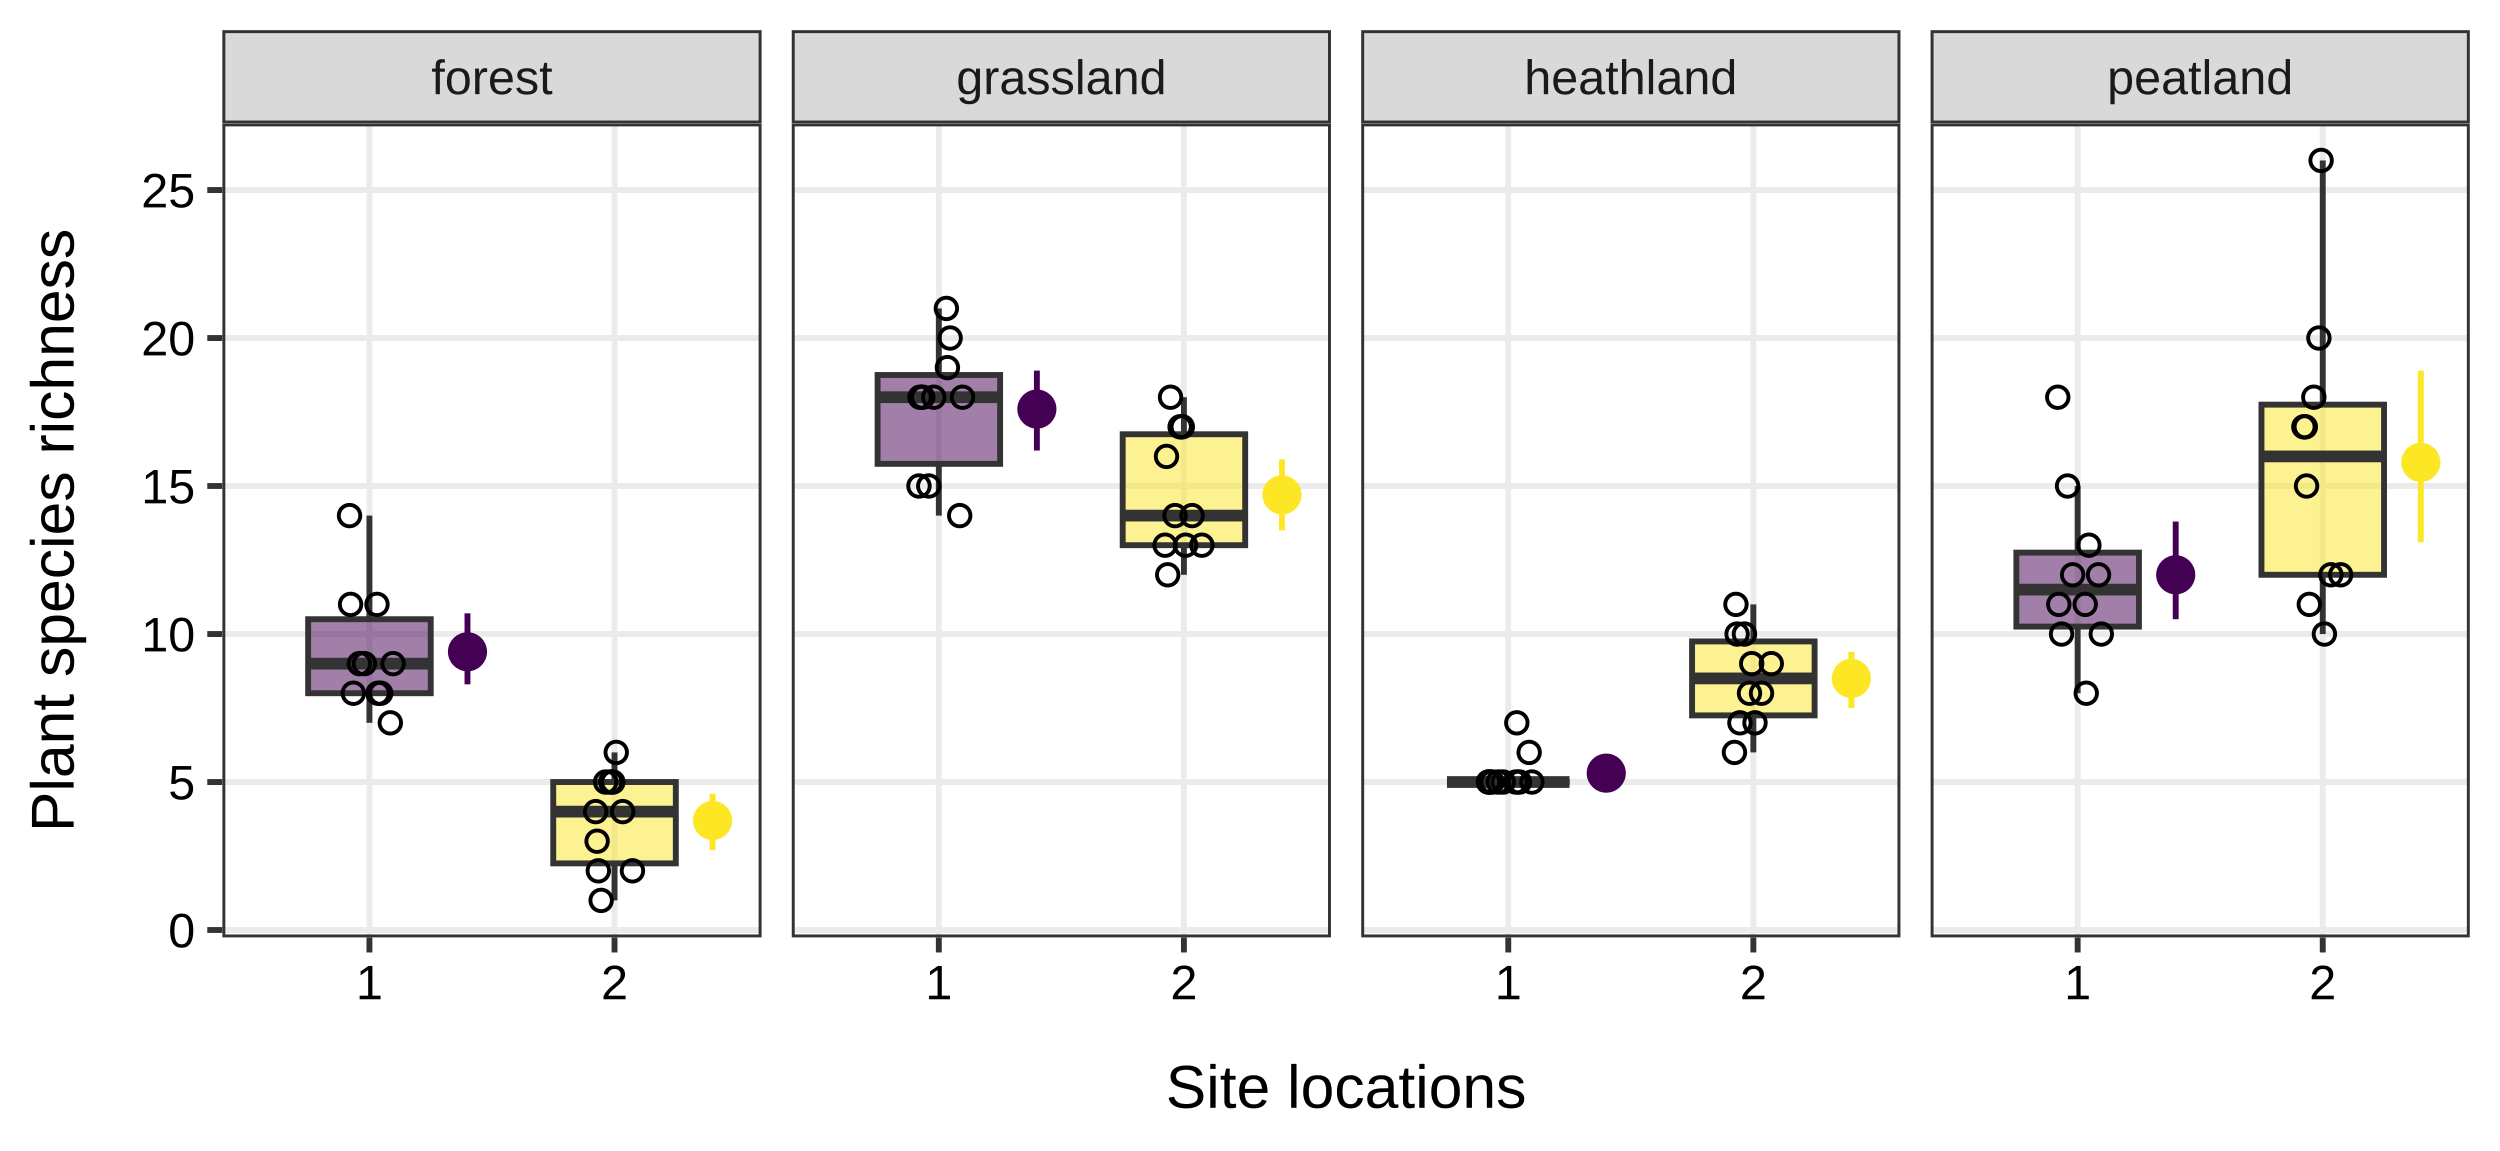
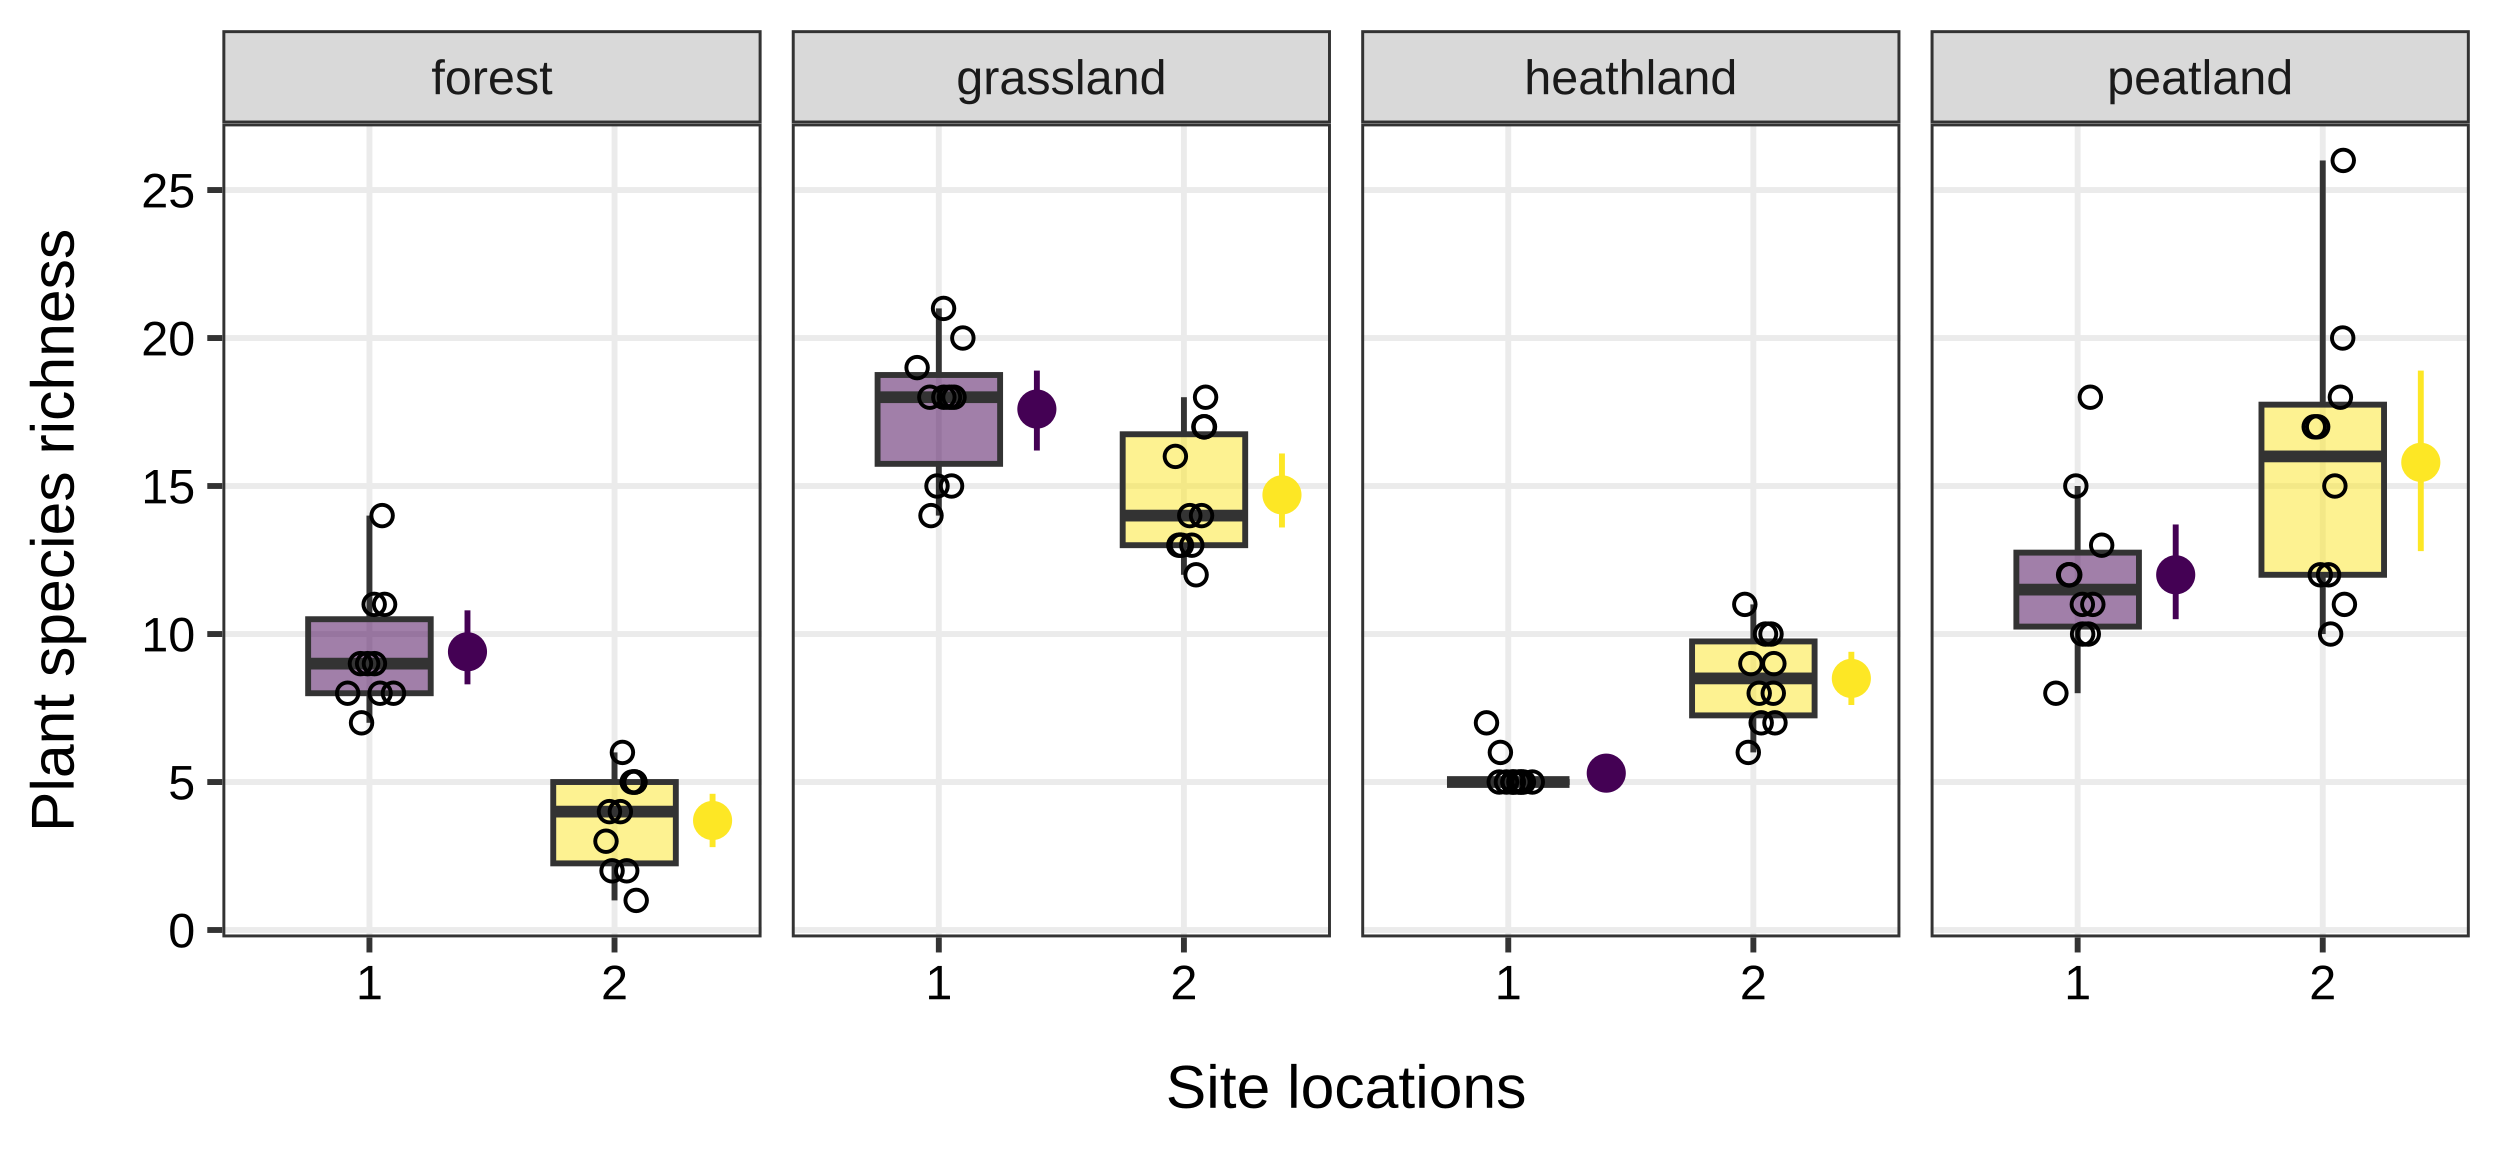
<svg xmlns="http://www.w3.org/2000/svg" width="453.60pt" height="208.80pt" viewBox="0 0 453.60 208.80">
  <g class="svglite">
    <defs>
      <style type="text/css">
    .svglite line, .svglite polyline, .svglite polygon, .svglite path, .svglite rect, .svglite circle {
      fill: none;
      stroke: #000000;
      stroke-linecap: round;
      stroke-linejoin: round;
      stroke-miterlimit: 10.00;
    }
    .svglite text {
      white-space: pre;
    }
    .svglite g.glyphgroup path {
      fill: inherit;
      stroke: none;
    }
  </style>
    </defs>
    <rect width="100%" height="100%" style="stroke: none; fill: #FFFFFF;" />
    <defs>
      <clipPath id="cpMC4wMHw0NTMuNjB8MC4wMHwyMDguODA=">
        <rect x="0.00" y="0.00" width="453.60" height="208.80" />
      </clipPath>
    </defs>
    <g clip-path="url(#cpMC4wMHw0NTMuNjB8MC4wMHwyMDguODA=)">
      <rect x="0.00" y="0.00" width="453.60" height="208.80" style="stroke-width: 1.07; stroke: #FFFFFF; fill: #FFFFFF;" />
    </g>
    <defs>
      <clipPath id="cpNDAuMzV8MTM4LjE4fDIyLjQwfDE3MC4wOA==">
        <rect x="40.35" y="22.40" width="97.83" height="147.68" />
      </clipPath>
    </defs>
    <g clip-path="url(#cpNDAuMzV8MTM4LjE4fDIyLjQwfDE3MC4wOA==)">
      <rect x="40.35" y="22.40" width="97.83" height="147.68" style="stroke-width: 1.07; stroke: none; fill: #FFFFFF;" />
      <polyline points="40.35,168.74 138.18,168.74 " style="stroke-width: 1.07; stroke: #EBEBEB; stroke-linecap: butt;" />
      <polyline points="40.35,141.89 138.18,141.89 " style="stroke-width: 1.07; stroke: #EBEBEB; stroke-linecap: butt;" />
      <polyline points="40.35,115.04 138.18,115.04 " style="stroke-width: 1.07; stroke: #EBEBEB; stroke-linecap: butt;" />
      <polyline points="40.35,88.18 138.18,88.18 " style="stroke-width: 1.07; stroke: #EBEBEB; stroke-linecap: butt;" />
      <polyline points="40.35,61.33 138.18,61.33 " style="stroke-width: 1.07; stroke: #EBEBEB; stroke-linecap: butt;" />
      <polyline points="40.35,34.48 138.18,34.48 " style="stroke-width: 1.07; stroke: #EBEBEB; stroke-linecap: butt;" />
      <polyline points="67.03,170.08 67.03,22.40 " style="stroke-width: 1.07; stroke: #EBEBEB; stroke-linecap: butt;" />
      <polyline points="111.50,170.08 111.50,22.40 " style="stroke-width: 1.07; stroke: #EBEBEB; stroke-linecap: butt;" />
      <line x1="67.03" y1="112.35" x2="67.03" y2="93.55" style="stroke-width: 1.07; stroke: #333333; stroke-linecap: butt;" />
      <line x1="67.03" y1="125.78" x2="67.03" y2="131.15" style="stroke-width: 1.07; stroke: #333333; stroke-linecap: butt;" />
      <polygon points="55.91,112.35 55.91,125.78 78.15,125.78 78.15,112.35 55.91,112.35 " style="stroke-width: 1.07; stroke: #333333; stroke-linecap: butt; stroke-linejoin: miter; fill: #440154; fill-opacity: 0.50;" />
      <line x1="55.91" y1="120.41" x2="78.15" y2="120.41" style="stroke-width: 2.13; stroke: #333333; stroke-linecap: butt; stroke-linejoin: miter;" />
      <line x1="111.50" y1="141.89" x2="111.50" y2="136.52" style="stroke-width: 1.07; stroke: #333333; stroke-linecap: butt;" />
      <line x1="111.50" y1="156.65" x2="111.50" y2="163.37" style="stroke-width: 1.07; stroke: #333333; stroke-linecap: butt;" />
      <polygon points="100.38,141.89 100.38,156.65 122.62,156.65 122.62,141.89 100.38,141.89 " style="stroke-width: 1.07; stroke: #333333; stroke-linecap: butt; stroke-linejoin: miter; fill: #FDE725; fill-opacity: 0.50;" />
      <line x1="100.38" y1="147.26" x2="122.62" y2="147.26" style="stroke-width: 2.13; stroke: #333333; stroke-linecap: butt; stroke-linejoin: miter;" />
-       <circle cx="63.61" cy="109.66" r="1.95" style="stroke-width: 0.71;" />
-       <circle cx="71.32" cy="120.41" r="1.95" style="stroke-width: 0.71;" />
-       <circle cx="68.40" cy="109.66" r="1.95" style="stroke-width: 0.71;" />
-       <circle cx="63.42" cy="93.55" r="1.95" style="stroke-width: 0.71;" />
-       <circle cx="65.21" cy="120.41" r="1.95" style="stroke-width: 0.71;" />
-       <circle cx="68.59" cy="125.78" r="1.95" style="stroke-width: 0.71;" />
-       <circle cx="69.07" cy="125.78" r="1.95" style="stroke-width: 0.71;" />
-       <circle cx="66.12" cy="120.41" r="1.95" style="stroke-width: 0.71;" />
-       <circle cx="70.82" cy="131.15" r="1.95" style="stroke-width: 0.71;" />
-       <circle cx="64.11" cy="125.78" r="1.95" style="stroke-width: 0.71;" />
-       <circle cx="111.20" cy="141.89" r="1.95" style="stroke-width: 0.71;" />
-       <circle cx="109.89" cy="141.89" r="1.95" style="stroke-width: 0.71;" />
-       <circle cx="112.98" cy="147.26" r="1.95" style="stroke-width: 0.71;" />
-       <circle cx="110.80" cy="141.89" r="1.95" style="stroke-width: 0.71;" />
-       <circle cx="109.07" cy="163.37" r="1.95" style="stroke-width: 0.71;" />
-       <circle cx="108.34" cy="152.63" r="1.95" style="stroke-width: 0.71;" />
-       <circle cx="108.56" cy="158.00" r="1.95" style="stroke-width: 0.71;" />
-       <circle cx="114.75" cy="158.00" r="1.95" style="stroke-width: 0.71;" />
-       <circle cx="111.81" cy="136.52" r="1.95" style="stroke-width: 0.71;" />
-       <circle cx="108.08" cy="147.26" r="1.95" style="stroke-width: 0.71;" />
-       <line x1="84.82" y1="124.16" x2="84.82" y2="111.28" style="stroke-width: 1.07; stroke: #440154; stroke-linecap: butt;" />
-       <line x1="129.29" y1="154.24" x2="129.29" y2="144.02" style="stroke-width: 1.07; stroke: #FDE725; stroke-linecap: butt;" />
+       <circle cx="69.78" cy="109.66" r="1.95" style="stroke-width: 0.71;" />
+       <circle cx="67.94" cy="120.41" r="1.95" style="stroke-width: 0.71;" />
+       <circle cx="67.89" cy="109.66" r="1.95" style="stroke-width: 0.71;" />
+       <circle cx="69.33" cy="93.55" r="1.95" style="stroke-width: 0.71;" />
+       <circle cx="66.70" cy="120.41" r="1.95" style="stroke-width: 0.71;" />
+       <circle cx="63.08" cy="125.78" r="1.95" style="stroke-width: 0.71;" />
+       <circle cx="71.39" cy="125.78" r="1.95" style="stroke-width: 0.71;" />
+       <circle cx="65.40" cy="120.41" r="1.95" style="stroke-width: 0.71;" />
+       <circle cx="65.60" cy="131.15" r="1.95" style="stroke-width: 0.71;" />
+       <circle cx="68.96" cy="125.78" r="1.95" style="stroke-width: 0.71;" />
+       <circle cx="115.22" cy="141.89" r="1.95" style="stroke-width: 0.71;" />
+       <circle cx="114.70" cy="141.89" r="1.95" style="stroke-width: 0.71;" />
+       <circle cx="112.56" cy="147.26" r="1.95" style="stroke-width: 0.71;" />
+       <circle cx="115.12" cy="141.89" r="1.95" style="stroke-width: 0.71;" />
+       <circle cx="115.43" cy="163.37" r="1.95" style="stroke-width: 0.71;" />
+       <circle cx="109.95" cy="152.63" r="1.95" style="stroke-width: 0.71;" />
+       <circle cx="113.71" cy="158.00" r="1.95" style="stroke-width: 0.71;" />
+       <circle cx="111.05" cy="158.00" r="1.95" style="stroke-width: 0.71;" />
+       <circle cx="112.93" cy="136.52" r="1.95" style="stroke-width: 0.71;" />
+       <circle cx="110.58" cy="147.26" r="1.95" style="stroke-width: 0.71;" />
+       <line x1="84.82" y1="124.16" x2="84.82" y2="110.74" style="stroke-width: 1.07; stroke: #440154; stroke-linecap: butt;" />
+       <line x1="129.29" y1="153.70" x2="129.29" y2="144.03" style="stroke-width: 1.07; stroke: #FDE725; stroke-linecap: butt;" />
      <circle cx="84.82" cy="118.26" r="2.84" style="stroke-width: 1.42; stroke: #440154; fill: #440154;" />
      <circle cx="129.29" cy="148.87" r="2.84" style="stroke-width: 1.42; stroke: #FDE725; fill: #FDE725;" />
      <rect x="40.35" y="22.40" width="97.83" height="147.68" style="stroke-width: 1.07; stroke: #333333;" />
    </g>
    <g clip-path="url(#cpMC4wMHw0NTMuNjB8MC4wMHwyMDguODA=)">
</g>
    <defs>
      <clipPath id="cpMTQzLjY2fDI0MS41MHwyMi40MHwxNzAuMDg=">
        <rect x="143.66" y="22.40" width="97.83" height="147.68" />
      </clipPath>
    </defs>
    <g clip-path="url(#cpMTQzLjY2fDI0MS41MHwyMi40MHwxNzAuMDg=)">
      <rect x="143.66" y="22.40" width="97.83" height="147.68" style="stroke-width: 1.07; stroke: none; fill: #FFFFFF;" />
      <polyline points="143.66,168.74 241.50,168.74 " style="stroke-width: 1.07; stroke: #EBEBEB; stroke-linecap: butt;" />
      <polyline points="143.66,141.89 241.50,141.89 " style="stroke-width: 1.07; stroke: #EBEBEB; stroke-linecap: butt;" />
      <polyline points="143.66,115.04 241.50,115.04 " style="stroke-width: 1.07; stroke: #EBEBEB; stroke-linecap: butt;" />
      <polyline points="143.66,88.18 241.50,88.18 " style="stroke-width: 1.07; stroke: #EBEBEB; stroke-linecap: butt;" />
      <polyline points="143.66,61.33 241.50,61.33 " style="stroke-width: 1.07; stroke: #EBEBEB; stroke-linecap: butt;" />
      <polyline points="143.66,34.48 241.50,34.48 " style="stroke-width: 1.07; stroke: #EBEBEB; stroke-linecap: butt;" />
      <polyline points="170.34,170.08 170.34,22.40 " style="stroke-width: 1.07; stroke: #EBEBEB; stroke-linecap: butt;" />
      <polyline points="214.81,170.08 214.81,22.40 " style="stroke-width: 1.07; stroke: #EBEBEB; stroke-linecap: butt;" />
      <line x1="170.34" y1="68.04" x2="170.34" y2="55.96" style="stroke-width: 1.07; stroke: #333333; stroke-linecap: butt;" />
      <line x1="170.34" y1="84.16" x2="170.34" y2="93.55" style="stroke-width: 1.07; stroke: #333333; stroke-linecap: butt;" />
      <polygon points="159.23,68.04 159.23,84.16 181.46,84.16 181.46,68.04 159.23,68.04 " style="stroke-width: 1.07; stroke: #333333; stroke-linecap: butt; stroke-linejoin: miter; fill: #440154; fill-opacity: 0.50;" />
      <line x1="159.23" y1="72.07" x2="181.46" y2="72.07" style="stroke-width: 2.13; stroke: #333333; stroke-linecap: butt; stroke-linejoin: miter;" />
      <line x1="214.81" y1="78.79" x2="214.81" y2="72.07" style="stroke-width: 1.07; stroke: #333333; stroke-linecap: butt;" />
      <line x1="214.81" y1="98.92" x2="214.81" y2="104.29" style="stroke-width: 1.07; stroke: #333333; stroke-linecap: butt;" />
      <polygon points="203.70,78.79 203.70,98.92 225.93,98.92 225.93,78.79 203.70,78.79 " style="stroke-width: 1.07; stroke: #333333; stroke-linecap: butt; stroke-linejoin: miter; fill: #FDE725; fill-opacity: 0.50;" />
      <line x1="203.70" y1="93.55" x2="225.93" y2="93.55" style="stroke-width: 2.13; stroke: #333333; stroke-linecap: butt; stroke-linejoin: miter;" />
-       <circle cx="166.92" cy="72.07" r="1.95" style="stroke-width: 0.71;" />
-       <circle cx="174.64" cy="72.07" r="1.95" style="stroke-width: 0.71;" />
-       <circle cx="171.71" cy="55.96" r="1.95" style="stroke-width: 0.71;" />
-       <circle cx="166.74" cy="88.18" r="1.95" style="stroke-width: 0.71;" />
-       <circle cx="168.52" cy="88.18" r="1.95" style="stroke-width: 0.71;" />
-       <circle cx="171.90" cy="66.70" r="1.95" style="stroke-width: 0.71;" />
-       <circle cx="172.39" cy="61.33" r="1.95" style="stroke-width: 0.71;" />
-       <circle cx="169.43" cy="72.07" r="1.95" style="stroke-width: 0.71;" />
-       <circle cx="174.13" cy="93.55" r="1.95" style="stroke-width: 0.71;" />
-       <circle cx="167.42" cy="72.07" r="1.95" style="stroke-width: 0.71;" />
-       <circle cx="214.52" cy="77.44" r="1.95" style="stroke-width: 0.71;" />
-       <circle cx="213.20" cy="93.55" r="1.95" style="stroke-width: 0.71;" />
-       <circle cx="216.29" cy="93.55" r="1.95" style="stroke-width: 0.71;" />
-       <circle cx="214.12" cy="77.44" r="1.95" style="stroke-width: 0.71;" />
-       <circle cx="212.38" cy="72.07" r="1.95" style="stroke-width: 0.71;" />
-       <circle cx="211.65" cy="82.81" r="1.95" style="stroke-width: 0.71;" />
-       <circle cx="211.87" cy="104.29" r="1.95" style="stroke-width: 0.71;" />
-       <circle cx="218.07" cy="98.92" r="1.95" style="stroke-width: 0.71;" />
-       <circle cx="215.12" cy="98.92" r="1.95" style="stroke-width: 0.71;" />
-       <circle cx="211.39" cy="98.92" r="1.95" style="stroke-width: 0.71;" />
+       <circle cx="173.10" cy="72.07" r="1.95" style="stroke-width: 0.71;" />
+       <circle cx="171.25" cy="72.07" r="1.95" style="stroke-width: 0.71;" />
+       <circle cx="171.20" cy="55.96" r="1.95" style="stroke-width: 0.71;" />
+       <circle cx="172.65" cy="88.18" r="1.95" style="stroke-width: 0.71;" />
+       <circle cx="170.01" cy="88.18" r="1.95" style="stroke-width: 0.71;" />
+       <circle cx="166.40" cy="66.70" r="1.95" style="stroke-width: 0.71;" />
+       <circle cx="174.70" cy="61.33" r="1.95" style="stroke-width: 0.71;" />
+       <circle cx="168.71" cy="72.07" r="1.95" style="stroke-width: 0.71;" />
+       <circle cx="168.92" cy="93.55" r="1.95" style="stroke-width: 0.71;" />
+       <circle cx="172.27" cy="72.07" r="1.95" style="stroke-width: 0.71;" />
+       <circle cx="218.54" cy="77.44" r="1.95" style="stroke-width: 0.71;" />
+       <circle cx="218.01" cy="93.55" r="1.95" style="stroke-width: 0.71;" />
+       <circle cx="215.87" cy="93.55" r="1.95" style="stroke-width: 0.71;" />
+       <circle cx="218.43" cy="77.44" r="1.95" style="stroke-width: 0.71;" />
+       <circle cx="218.74" cy="72.07" r="1.95" style="stroke-width: 0.71;" />
+       <circle cx="213.26" cy="82.81" r="1.95" style="stroke-width: 0.71;" />
+       <circle cx="217.02" cy="104.29" r="1.95" style="stroke-width: 0.71;" />
+       <circle cx="214.36" cy="98.92" r="1.95" style="stroke-width: 0.71;" />
+       <circle cx="216.24" cy="98.92" r="1.95" style="stroke-width: 0.71;" />
+       <circle cx="213.89" cy="98.92" r="1.95" style="stroke-width: 0.71;" />
      <line x1="188.13" y1="81.74" x2="188.13" y2="67.24" style="stroke-width: 1.07; stroke: #440154; stroke-linecap: butt;" />
-       <line x1="232.60" y1="96.24" x2="232.60" y2="83.34" style="stroke-width: 1.07; stroke: #FDE725; stroke-linecap: butt;" />
+       <line x1="232.60" y1="95.70" x2="232.60" y2="82.28" style="stroke-width: 1.07; stroke: #FDE725; stroke-linecap: butt;" />
      <circle cx="188.13" cy="74.22" r="2.84" style="stroke-width: 1.42; stroke: #440154; fill: #440154;" />
      <circle cx="232.60" cy="89.79" r="2.84" style="stroke-width: 1.42; stroke: #FDE725; fill: #FDE725;" />
      <rect x="143.66" y="22.40" width="97.83" height="147.68" style="stroke-width: 1.07; stroke: #333333;" />
    </g>
    <g clip-path="url(#cpMC4wMHw0NTMuNjB8MC4wMHwyMDguODA=)">
</g>
    <defs>
      <clipPath id="cpMjQ2Ljk4fDM0NC44MXwyMi40MHwxNzAuMDg=">
        <rect x="246.98" y="22.40" width="97.83" height="147.68" />
      </clipPath>
    </defs>
    <g clip-path="url(#cpMjQ2Ljk4fDM0NC44MXwyMi40MHwxNzAuMDg=)">
      <rect x="246.98" y="22.40" width="97.83" height="147.68" style="stroke-width: 1.07; stroke: none; fill: #FFFFFF;" />
      <polyline points="246.98,168.74 344.81,168.74 " style="stroke-width: 1.07; stroke: #EBEBEB; stroke-linecap: butt;" />
      <polyline points="246.98,141.89 344.81,141.89 " style="stroke-width: 1.07; stroke: #EBEBEB; stroke-linecap: butt;" />
      <polyline points="246.98,115.04 344.81,115.04 " style="stroke-width: 1.07; stroke: #EBEBEB; stroke-linecap: butt;" />
      <polyline points="246.98,88.18 344.81,88.18 " style="stroke-width: 1.07; stroke: #EBEBEB; stroke-linecap: butt;" />
      <polyline points="246.98,61.33 344.81,61.33 " style="stroke-width: 1.07; stroke: #EBEBEB; stroke-linecap: butt;" />
      <polyline points="246.98,34.48 344.81,34.48 " style="stroke-width: 1.07; stroke: #EBEBEB; stroke-linecap: butt;" />
      <polyline points="273.66,170.08 273.66,22.40 " style="stroke-width: 1.07; stroke: #EBEBEB; stroke-linecap: butt;" />
      <polyline points="318.13,170.08 318.13,22.40 " style="stroke-width: 1.07; stroke: #EBEBEB; stroke-linecap: butt;" />
      <line x1="273.66" y1="141.89" x2="273.66" y2="141.89" style="stroke-width: 1.07; stroke: #333333; stroke-linecap: butt;" />
      <line x1="273.66" y1="141.89" x2="273.66" y2="141.89" style="stroke-width: 1.07; stroke: #333333; stroke-linecap: butt;" />
      <polygon points="262.54,141.89 262.54,141.89 284.77,141.89 284.77,141.89 262.54,141.89 " style="stroke-width: 1.07; stroke: #333333; stroke-linecap: butt; stroke-linejoin: miter; fill: #440154; fill-opacity: 0.50;" />
      <line x1="262.54" y1="141.89" x2="284.77" y2="141.89" style="stroke-width: 2.13; stroke: #333333; stroke-linecap: butt; stroke-linejoin: miter;" />
      <line x1="318.13" y1="116.38" x2="318.13" y2="109.66" style="stroke-width: 1.07; stroke: #333333; stroke-linecap: butt;" />
      <line x1="318.13" y1="129.80" x2="318.13" y2="136.52" style="stroke-width: 1.07; stroke: #333333; stroke-linecap: butt;" />
      <polygon points="307.01,116.38 307.01,129.80 329.24,129.80 329.24,116.38 307.01,116.38 " style="stroke-width: 1.07; stroke: #333333; stroke-linecap: butt; stroke-linejoin: miter; fill: #FDE725; fill-opacity: 0.50;" />
      <line x1="307.01" y1="123.09" x2="329.24" y2="123.09" style="stroke-width: 2.13; stroke: #333333; stroke-linecap: butt; stroke-linejoin: miter;" />
-       <circle cx="270.23" cy="141.89" r="1.95" style="stroke-width: 0.71;" />
-       <circle cx="277.95" cy="141.89" r="1.95" style="stroke-width: 0.71;" />
-       <circle cx="275.03" cy="141.89" r="1.95" style="stroke-width: 0.71;" />
-       <circle cx="270.05" cy="141.89" r="1.95" style="stroke-width: 0.71;" />
-       <circle cx="271.83" cy="141.89" r="1.95" style="stroke-width: 0.71;" />
-       <circle cx="275.21" cy="131.15" r="1.95" style="stroke-width: 0.71;" />
-       <circle cx="275.70" cy="141.89" r="1.95" style="stroke-width: 0.71;" />
-       <circle cx="272.75" cy="141.89" r="1.95" style="stroke-width: 0.71;" />
-       <circle cx="277.45" cy="136.52" r="1.95" style="stroke-width: 0.71;" />
-       <circle cx="270.73" cy="141.89" r="1.95" style="stroke-width: 0.71;" />
-       <circle cx="317.83" cy="120.41" r="1.95" style="stroke-width: 0.71;" />
-       <circle cx="316.51" cy="115.04" r="1.95" style="stroke-width: 0.71;" />
-       <circle cx="319.61" cy="125.78" r="1.95" style="stroke-width: 0.71;" />
-       <circle cx="317.43" cy="125.78" r="1.95" style="stroke-width: 0.71;" />
-       <circle cx="315.69" cy="131.15" r="1.95" style="stroke-width: 0.71;" />
-       <circle cx="314.97" cy="109.66" r="1.95" style="stroke-width: 0.71;" />
-       <circle cx="315.18" cy="115.04" r="1.95" style="stroke-width: 0.71;" />
-       <circle cx="321.38" cy="120.41" r="1.95" style="stroke-width: 0.71;" />
-       <circle cx="318.43" cy="131.15" r="1.95" style="stroke-width: 0.71;" />
-       <circle cx="314.70" cy="136.52" r="1.95" style="stroke-width: 0.71;" />
+       <circle cx="276.41" cy="141.89" r="1.95" style="stroke-width: 0.71;" />
+       <circle cx="274.56" cy="141.89" r="1.95" style="stroke-width: 0.71;" />
+       <circle cx="274.51" cy="141.89" r="1.95" style="stroke-width: 0.71;" />
+       <circle cx="275.96" cy="141.89" r="1.95" style="stroke-width: 0.71;" />
+       <circle cx="273.33" cy="141.89" r="1.95" style="stroke-width: 0.71;" />
+       <circle cx="269.71" cy="131.15" r="1.95" style="stroke-width: 0.71;" />
+       <circle cx="278.02" cy="141.89" r="1.95" style="stroke-width: 0.71;" />
+       <circle cx="272.02" cy="141.89" r="1.95" style="stroke-width: 0.71;" />
+       <circle cx="272.23" cy="136.52" r="1.95" style="stroke-width: 0.71;" />
+       <circle cx="275.58" cy="141.89" r="1.95" style="stroke-width: 0.71;" />
+       <circle cx="321.85" cy="120.41" r="1.95" style="stroke-width: 0.71;" />
+       <circle cx="321.33" cy="115.04" r="1.95" style="stroke-width: 0.71;" />
+       <circle cx="319.19" cy="125.78" r="1.95" style="stroke-width: 0.71;" />
+       <circle cx="321.74" cy="125.78" r="1.95" style="stroke-width: 0.71;" />
+       <circle cx="322.05" cy="131.15" r="1.95" style="stroke-width: 0.71;" />
+       <circle cx="316.58" cy="109.66" r="1.95" style="stroke-width: 0.71;" />
+       <circle cx="320.33" cy="115.04" r="1.95" style="stroke-width: 0.71;" />
+       <circle cx="317.68" cy="120.41" r="1.95" style="stroke-width: 0.71;" />
+       <circle cx="319.55" cy="131.15" r="1.95" style="stroke-width: 0.71;" />
+       <circle cx="317.21" cy="136.52" r="1.95" style="stroke-width: 0.71;" />
      <line x1="291.44" y1="141.89" x2="291.44" y2="137.59" style="stroke-width: 1.07; stroke: #440154; stroke-linecap: butt;" />
-       <line x1="335.91" y1="128.46" x2="335.91" y2="118.26" style="stroke-width: 1.07; stroke: #FDE725; stroke-linecap: butt;" />
+       <line x1="335.91" y1="127.92" x2="335.91" y2="118.26" style="stroke-width: 1.07; stroke: #FDE725; stroke-linecap: butt;" />
      <circle cx="291.44" cy="140.28" r="2.84" style="stroke-width: 1.42; stroke: #440154; fill: #440154;" />
      <circle cx="335.91" cy="123.09" r="2.84" style="stroke-width: 1.42; stroke: #FDE725; fill: #FDE725;" />
      <rect x="246.98" y="22.40" width="97.83" height="147.68" style="stroke-width: 1.07; stroke: #333333;" />
    </g>
    <g clip-path="url(#cpMC4wMHw0NTMuNjB8MC4wMHwyMDguODA=)">
</g>
    <defs>
      <clipPath id="cpMzUwLjI5fDQ0OC4xMnwyMi40MHwxNzAuMDg=">
        <rect x="350.29" y="22.40" width="97.83" height="147.68" />
      </clipPath>
    </defs>
    <g clip-path="url(#cpMzUwLjI5fDQ0OC4xMnwyMi40MHwxNzAuMDg=)">
      <rect x="350.29" y="22.40" width="97.83" height="147.68" style="stroke-width: 1.07; stroke: none; fill: #FFFFFF;" />
      <polyline points="350.29,168.74 448.12,168.74 " style="stroke-width: 1.07; stroke: #EBEBEB; stroke-linecap: butt;" />
      <polyline points="350.29,141.89 448.12,141.89 " style="stroke-width: 1.07; stroke: #EBEBEB; stroke-linecap: butt;" />
      <polyline points="350.29,115.04 448.12,115.04 " style="stroke-width: 1.07; stroke: #EBEBEB; stroke-linecap: butt;" />
      <polyline points="350.29,88.18 448.12,88.18 " style="stroke-width: 1.07; stroke: #EBEBEB; stroke-linecap: butt;" />
      <polyline points="350.29,61.33 448.12,61.33 " style="stroke-width: 1.07; stroke: #EBEBEB; stroke-linecap: butt;" />
      <polyline points="350.29,34.48 448.12,34.48 " style="stroke-width: 1.07; stroke: #EBEBEB; stroke-linecap: butt;" />
      <polyline points="376.97,170.08 376.97,22.40 " style="stroke-width: 1.07; stroke: #EBEBEB; stroke-linecap: butt;" />
      <polyline points="421.44,170.08 421.44,22.40 " style="stroke-width: 1.07; stroke: #EBEBEB; stroke-linecap: butt;" />
      <line x1="376.97" y1="100.27" x2="376.97" y2="88.18" style="stroke-width: 1.07; stroke: #333333; stroke-linecap: butt;" />
      <line x1="376.97" y1="113.69" x2="376.97" y2="125.78" style="stroke-width: 1.07; stroke: #333333; stroke-linecap: butt;" />
      <polygon points="365.85,100.27 365.85,113.69 388.09,113.69 388.09,100.27 365.85,100.27 " style="stroke-width: 1.07; stroke: #333333; stroke-linecap: butt; stroke-linejoin: miter; fill: #440154; fill-opacity: 0.50;" />
      <line x1="365.85" y1="106.98" x2="388.09" y2="106.98" style="stroke-width: 2.13; stroke: #333333; stroke-linecap: butt; stroke-linejoin: miter;" />
      <line x1="421.44" y1="73.42" x2="421.44" y2="29.11" style="stroke-width: 1.07; stroke: #333333; stroke-linecap: butt;" />
      <line x1="421.44" y1="104.29" x2="421.44" y2="115.04" style="stroke-width: 1.07; stroke: #333333; stroke-linecap: butt;" />
      <polygon points="410.32,73.42 410.32,104.29 432.56,104.29 432.56,73.42 410.32,73.42 " style="stroke-width: 1.07; stroke: #333333; stroke-linecap: butt; stroke-linejoin: miter; fill: #FDE725; fill-opacity: 0.50;" />
      <line x1="410.32" y1="82.81" x2="432.56" y2="82.81" style="stroke-width: 2.13; stroke: #333333; stroke-linecap: butt; stroke-linejoin: miter;" />
-       <circle cx="373.55" cy="109.66" r="1.95" style="stroke-width: 0.71;" />
-       <circle cx="381.26" cy="115.04" r="1.95" style="stroke-width: 0.71;" />
-       <circle cx="378.34" cy="109.66" r="1.95" style="stroke-width: 0.71;" />
-       <circle cx="373.36" cy="72.07" r="1.95" style="stroke-width: 0.71;" />
-       <circle cx="375.14" cy="88.18" r="1.95" style="stroke-width: 0.71;" />
-       <circle cx="378.53" cy="125.78" r="1.95" style="stroke-width: 0.71;" />
-       <circle cx="379.01" cy="98.92" r="1.95" style="stroke-width: 0.71;" />
-       <circle cx="376.06" cy="104.29" r="1.95" style="stroke-width: 0.71;" />
-       <circle cx="380.76" cy="104.29" r="1.95" style="stroke-width: 0.71;" />
-       <circle cx="374.05" cy="115.04" r="1.95" style="stroke-width: 0.71;" />
-       <circle cx="421.14" cy="29.11" r="1.95" style="stroke-width: 0.71;" />
-       <circle cx="419.82" cy="72.07" r="1.95" style="stroke-width: 0.71;" />
-       <circle cx="422.92" cy="104.29" r="1.95" style="stroke-width: 0.71;" />
-       <circle cx="420.74" cy="61.33" r="1.95" style="stroke-width: 0.71;" />
-       <circle cx="419.00" cy="109.66" r="1.95" style="stroke-width: 0.71;" />
-       <circle cx="418.28" cy="77.44" r="1.95" style="stroke-width: 0.71;" />
-       <circle cx="418.50" cy="88.18" r="1.95" style="stroke-width: 0.71;" />
-       <circle cx="424.69" cy="104.29" r="1.95" style="stroke-width: 0.71;" />
-       <circle cx="421.74" cy="115.04" r="1.95" style="stroke-width: 0.71;" />
-       <circle cx="418.01" cy="77.44" r="1.95" style="stroke-width: 0.71;" />
-       <line x1="394.76" y1="112.35" x2="394.76" y2="94.63" style="stroke-width: 1.07; stroke: #440154; stroke-linecap: butt;" />
-       <line x1="439.23" y1="98.39" x2="439.23" y2="67.24" style="stroke-width: 1.07; stroke: #FDE725; stroke-linecap: butt;" />
+       <circle cx="379.72" cy="109.66" r="1.95" style="stroke-width: 0.71;" />
+       <circle cx="377.87" cy="115.04" r="1.95" style="stroke-width: 0.71;" />
+       <circle cx="377.82" cy="109.66" r="1.95" style="stroke-width: 0.71;" />
+       <circle cx="379.27" cy="72.07" r="1.95" style="stroke-width: 0.71;" />
+       <circle cx="376.64" cy="88.18" r="1.95" style="stroke-width: 0.71;" />
+       <circle cx="373.02" cy="125.78" r="1.95" style="stroke-width: 0.71;" />
+       <circle cx="381.33" cy="98.92" r="1.95" style="stroke-width: 0.71;" />
+       <circle cx="375.33" cy="104.29" r="1.95" style="stroke-width: 0.71;" />
+       <circle cx="375.54" cy="104.29" r="1.95" style="stroke-width: 0.71;" />
+       <circle cx="378.90" cy="115.04" r="1.95" style="stroke-width: 0.71;" />
+       <circle cx="425.16" cy="29.11" r="1.95" style="stroke-width: 0.71;" />
+       <circle cx="424.64" cy="72.07" r="1.95" style="stroke-width: 0.71;" />
+       <circle cx="422.50" cy="104.29" r="1.95" style="stroke-width: 0.71;" />
+       <circle cx="425.06" cy="61.33" r="1.95" style="stroke-width: 0.71;" />
+       <circle cx="425.37" cy="109.66" r="1.95" style="stroke-width: 0.71;" />
+       <circle cx="419.89" cy="77.44" r="1.95" style="stroke-width: 0.71;" />
+       <circle cx="423.64" cy="88.18" r="1.95" style="stroke-width: 0.71;" />
+       <circle cx="420.99" cy="104.29" r="1.95" style="stroke-width: 0.71;" />
+       <circle cx="422.87" cy="115.04" r="1.95" style="stroke-width: 0.71;" />
+       <circle cx="420.52" cy="77.44" r="1.95" style="stroke-width: 0.71;" />
+       <line x1="394.76" y1="112.35" x2="394.76" y2="95.16" style="stroke-width: 1.07; stroke: #440154; stroke-linecap: butt;" />
+       <line x1="439.23" y1="100.00" x2="439.23" y2="67.24" style="stroke-width: 1.07; stroke: #FDE725; stroke-linecap: butt;" />
      <circle cx="394.76" cy="104.29" r="2.84" style="stroke-width: 1.42; stroke: #440154; fill: #440154;" />
      <circle cx="439.23" cy="83.89" r="2.84" style="stroke-width: 1.42; stroke: #FDE725; fill: #FDE725;" />
      <rect x="350.29" y="22.40" width="97.83" height="147.68" style="stroke-width: 1.07; stroke: #333333;" />
    </g>
    <g clip-path="url(#cpMC4wMHw0NTMuNjB8MC4wMHwyMDguODA=)">
</g>
    <defs>
      <clipPath id="cpNDAuMzV8MTM4LjE4fDUuNDh8MjIuNDA=">
        <rect x="40.35" y="5.48" width="97.83" height="16.92" />
      </clipPath>
    </defs>
    <g clip-path="url(#cpNDAuMzV8MTM4LjE4fDUuNDh8MjIuNDA=)">
      <rect x="40.35" y="5.48" width="97.83" height="16.92" style="stroke-width: 1.07; stroke: #333333; fill: #D9D9D9;" />
      <text x="89.27" y="17.09" text-anchor="middle" style="font-size: 8.80px;fill: #1A1A1A; font-family: &quot;Arial&quot;;" textLength="21.98px" lengthAdjust="spacingAndGlyphs">forest</text>
    </g>
    <g clip-path="url(#cpMC4wMHw0NTMuNjB8MC4wMHwyMDguODA=)">
</g>
    <defs>
      <clipPath id="cpMTQzLjY2fDI0MS41MHw1LjQ4fDIyLjQw">
        <rect x="143.66" y="5.48" width="97.83" height="16.92" />
      </clipPath>
    </defs>
    <g clip-path="url(#cpMTQzLjY2fDI0MS41MHw1LjQ4fDIyLjQw)">
      <rect x="143.66" y="5.48" width="97.83" height="16.92" style="stroke-width: 1.07; stroke: #333333; fill: #D9D9D9;" />
      <text x="192.58" y="17.09" text-anchor="middle" style="font-size: 8.80px;fill: #1A1A1A; font-family: &quot;Arial&quot;;" textLength="38.14px" lengthAdjust="spacingAndGlyphs">grassland</text>
    </g>
    <g clip-path="url(#cpMC4wMHw0NTMuNjB8MC4wMHwyMDguODA=)">
</g>
    <defs>
      <clipPath id="cpMjQ2Ljk4fDM0NC44MXw1LjQ4fDIyLjQw">
        <rect x="246.98" y="5.48" width="97.83" height="16.92" />
      </clipPath>
    </defs>
    <g clip-path="url(#cpMjQ2Ljk4fDM0NC44MXw1LjQ4fDIyLjQw)">
      <rect x="246.98" y="5.48" width="97.83" height="16.92" style="stroke-width: 1.07; stroke: #333333; fill: #D9D9D9;" />
      <text x="295.89" y="17.09" text-anchor="middle" style="font-size: 8.80px;fill: #1A1A1A; font-family: &quot;Arial&quot;;" textLength="38.62px" lengthAdjust="spacingAndGlyphs">heathland</text>
    </g>
    <g clip-path="url(#cpMC4wMHw0NTMuNjB8MC4wMHwyMDguODA=)">
</g>
    <defs>
      <clipPath id="cpMzUwLjI5fDQ0OC4xMnw1LjQ4fDIyLjQw">
        <rect x="350.29" y="5.48" width="97.83" height="16.92" />
      </clipPath>
    </defs>
    <g clip-path="url(#cpMzUwLjI5fDQ0OC4xMnw1LjQ4fDIyLjQw)">
      <rect x="350.29" y="5.48" width="97.83" height="16.92" style="stroke-width: 1.07; stroke: #333333; fill: #D9D9D9;" />
      <text x="399.20" y="17.09" text-anchor="middle" style="font-size: 8.80px;fill: #1A1A1A; font-family: &quot;Arial&quot;;" textLength="33.73px" lengthAdjust="spacingAndGlyphs">peatland</text>
    </g>
    <g clip-path="url(#cpMC4wMHw0NTMuNjB8MC4wMHwyMDguODA=)">
      <polyline points="67.03,172.82 67.03,170.08 " style="stroke-width: 1.07; stroke: #333333; stroke-linecap: butt;" />
      <polyline points="111.50,172.82 111.50,170.08 " style="stroke-width: 1.07; stroke: #333333; stroke-linecap: butt;" />
      <text x="67.03" y="181.31" text-anchor="middle" style="font-size: 8.80px; font-family: &quot;Arial&quot;;" textLength="4.89px" lengthAdjust="spacingAndGlyphs">1</text>
      <text x="111.50" y="181.31" text-anchor="middle" style="font-size: 8.80px; font-family: &quot;Arial&quot;;" textLength="4.89px" lengthAdjust="spacingAndGlyphs">2</text>
      <polyline points="170.34,172.82 170.34,170.08 " style="stroke-width: 1.07; stroke: #333333; stroke-linecap: butt;" />
      <polyline points="214.81,172.82 214.81,170.08 " style="stroke-width: 1.07; stroke: #333333; stroke-linecap: butt;" />
      <text x="170.34" y="181.31" text-anchor="middle" style="font-size: 8.80px; font-family: &quot;Arial&quot;;" textLength="4.89px" lengthAdjust="spacingAndGlyphs">1</text>
      <text x="214.81" y="181.31" text-anchor="middle" style="font-size: 8.80px; font-family: &quot;Arial&quot;;" textLength="4.89px" lengthAdjust="spacingAndGlyphs">2</text>
      <polyline points="273.66,172.82 273.66,170.08 " style="stroke-width: 1.07; stroke: #333333; stroke-linecap: butt;" />
      <polyline points="318.13,172.82 318.13,170.08 " style="stroke-width: 1.07; stroke: #333333; stroke-linecap: butt;" />
      <text x="273.66" y="181.31" text-anchor="middle" style="font-size: 8.80px; font-family: &quot;Arial&quot;;" textLength="4.89px" lengthAdjust="spacingAndGlyphs">1</text>
      <text x="318.13" y="181.31" text-anchor="middle" style="font-size: 8.80px; font-family: &quot;Arial&quot;;" textLength="4.89px" lengthAdjust="spacingAndGlyphs">2</text>
      <polyline points="376.97,172.82 376.97,170.08 " style="stroke-width: 1.07; stroke: #333333; stroke-linecap: butt;" />
      <polyline points="421.44,172.82 421.44,170.08 " style="stroke-width: 1.07; stroke: #333333; stroke-linecap: butt;" />
      <text x="376.97" y="181.31" text-anchor="middle" style="font-size: 8.80px; font-family: &quot;Arial&quot;;" textLength="4.89px" lengthAdjust="spacingAndGlyphs">1</text>
      <text x="421.44" y="181.31" text-anchor="middle" style="font-size: 8.80px; font-family: &quot;Arial&quot;;" textLength="4.89px" lengthAdjust="spacingAndGlyphs">2</text>
      <text x="35.42" y="171.89" text-anchor="end" style="font-size: 8.80px; font-family: &quot;Arial&quot;;" textLength="4.89px" lengthAdjust="spacingAndGlyphs">0</text>
      <text x="35.42" y="145.04" text-anchor="end" style="font-size: 8.80px; font-family: &quot;Arial&quot;;" textLength="4.89px" lengthAdjust="spacingAndGlyphs">5</text>
      <text x="35.42" y="118.19" text-anchor="end" style="font-size: 8.80px; font-family: &quot;Arial&quot;;" textLength="9.78px" lengthAdjust="spacingAndGlyphs">10</text>
      <text x="35.42" y="91.33" text-anchor="end" style="font-size: 8.80px; font-family: &quot;Arial&quot;;" textLength="9.78px" lengthAdjust="spacingAndGlyphs">15</text>
      <text x="35.42" y="64.48" text-anchor="end" style="font-size: 8.80px; font-family: &quot;Arial&quot;;" textLength="9.78px" lengthAdjust="spacingAndGlyphs">20</text>
      <text x="35.42" y="37.63" text-anchor="end" style="font-size: 8.80px; font-family: &quot;Arial&quot;;" textLength="9.78px" lengthAdjust="spacingAndGlyphs">25</text>
      <polyline points="37.61,168.74 40.35,168.74 " style="stroke-width: 1.07; stroke: #333333; stroke-linecap: butt;" />
      <polyline points="37.61,141.89 40.35,141.89 " style="stroke-width: 1.07; stroke: #333333; stroke-linecap: butt;" />
      <polyline points="37.61,115.04 40.35,115.04 " style="stroke-width: 1.07; stroke: #333333; stroke-linecap: butt;" />
      <polyline points="37.61,88.18 40.35,88.18 " style="stroke-width: 1.07; stroke: #333333; stroke-linecap: butt;" />
      <polyline points="37.61,61.33 40.35,61.33 " style="stroke-width: 1.07; stroke: #333333; stroke-linecap: butt;" />
      <polyline points="37.61,34.48 40.35,34.48 " style="stroke-width: 1.07; stroke: #333333; stroke-linecap: butt;" />
      <text x="244.24" y="201.00" text-anchor="middle" style="font-size: 11.00px; font-family: &quot;Arial&quot;;" textLength="65.47px" lengthAdjust="spacingAndGlyphs">Site locations</text>
      <text transform="translate(13.36,96.24) rotate(-90)" text-anchor="middle" style="font-size: 11.00px; font-family: &quot;Arial&quot;;" textLength="109.50px" lengthAdjust="spacingAndGlyphs">Plant species richness</text>
    </g>
  </g>
</svg>
